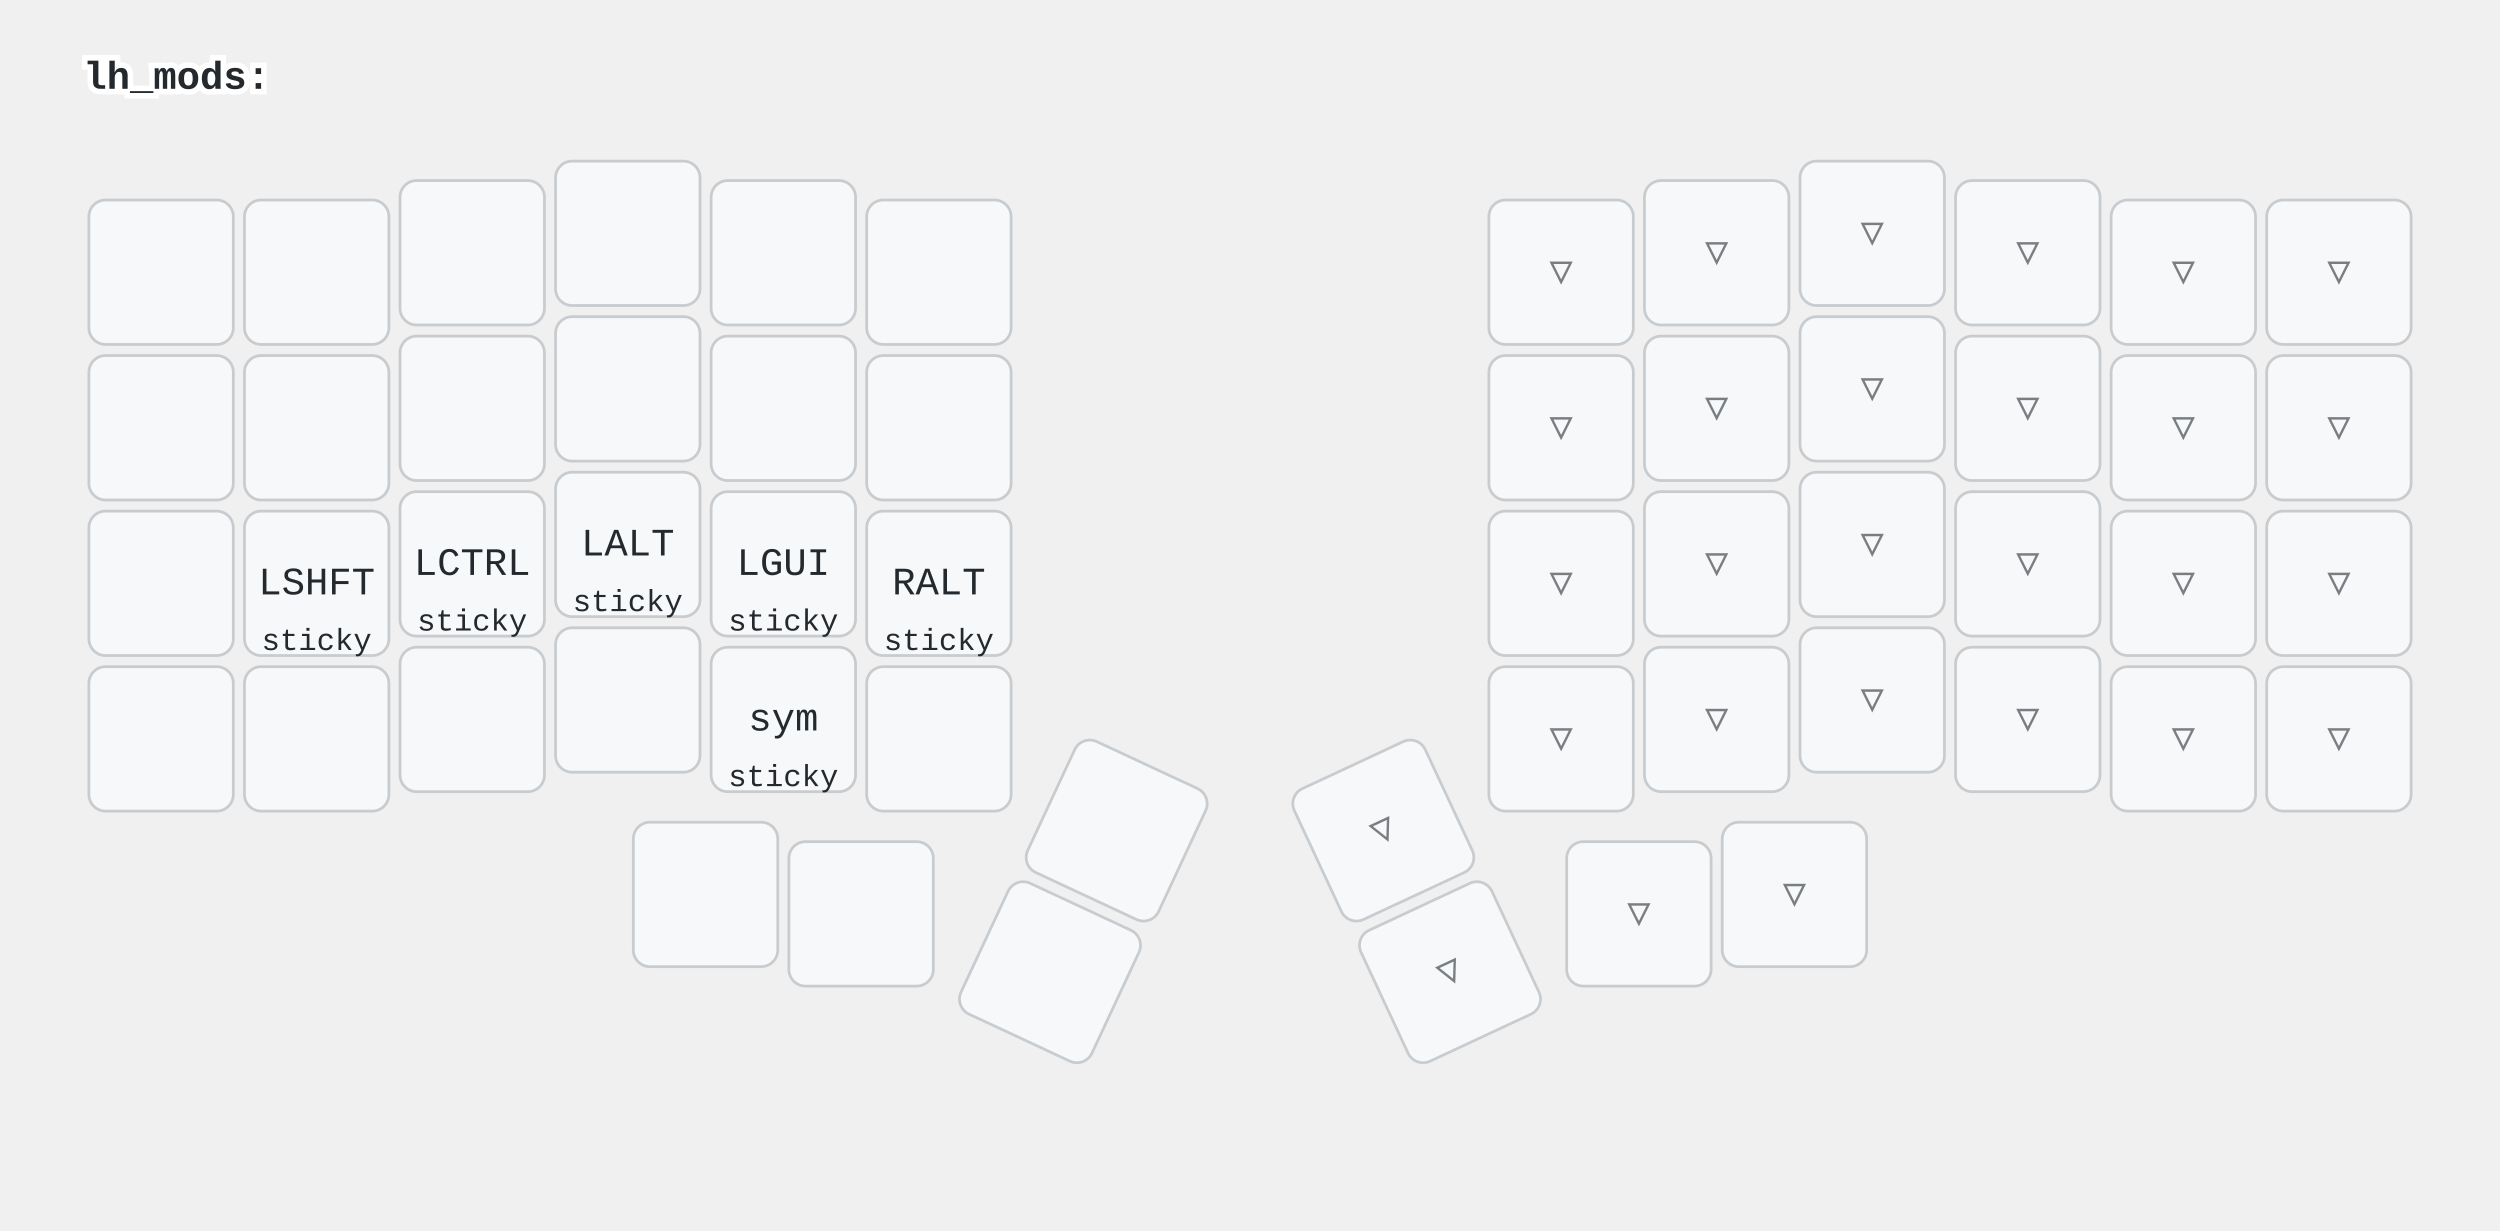
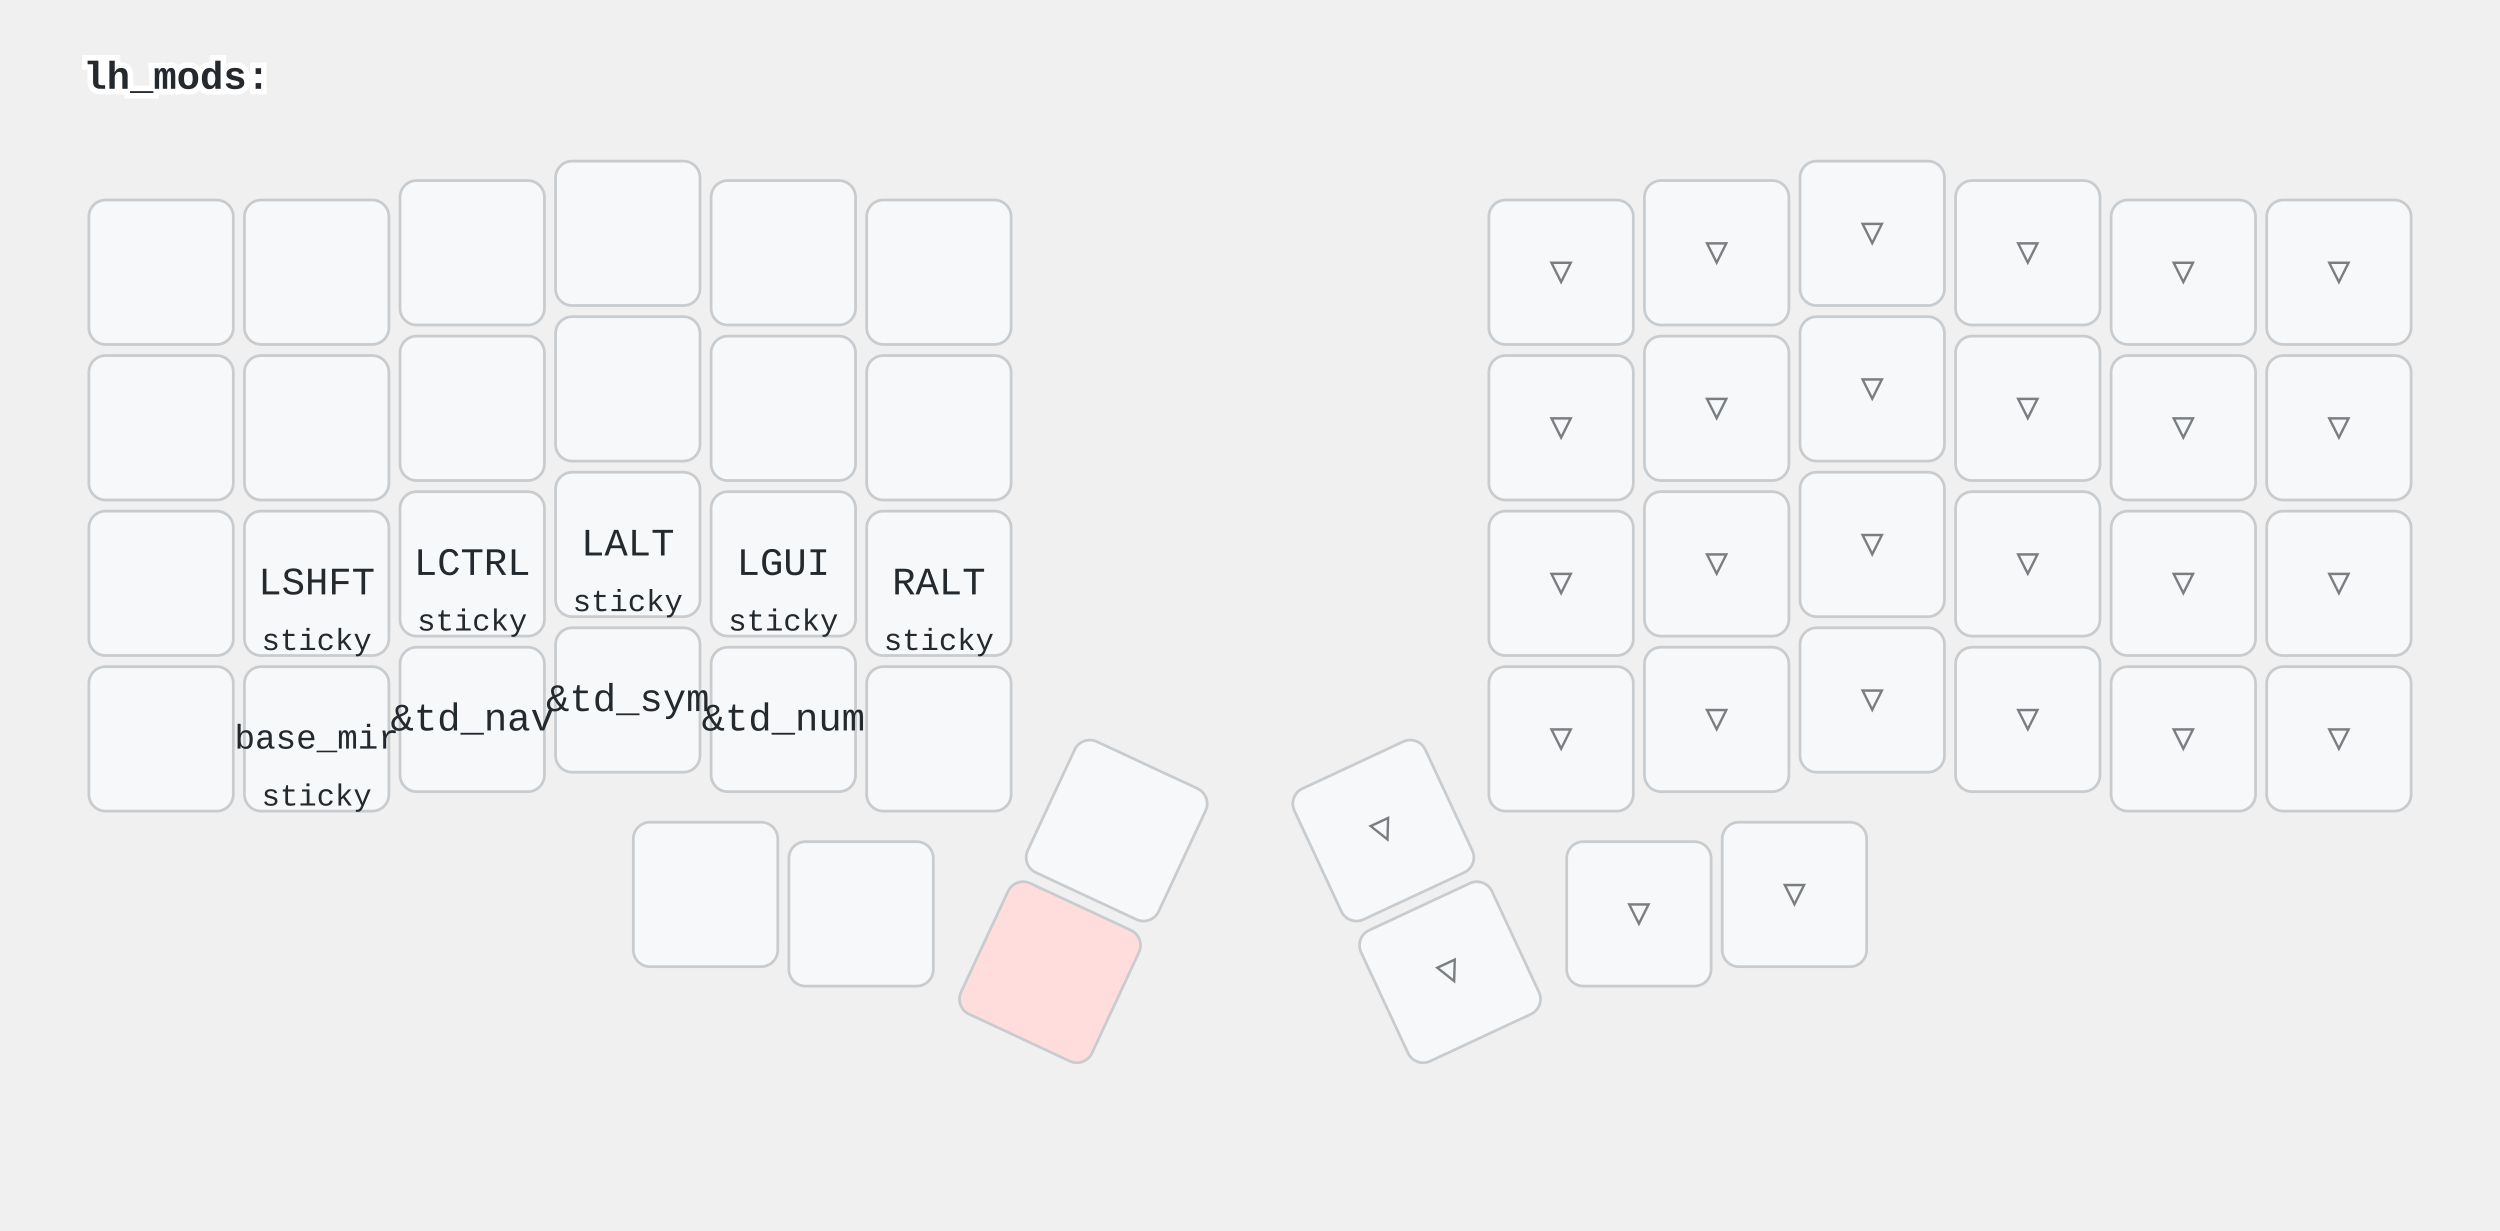
<svg xmlns="http://www.w3.org/2000/svg" width="900" height="443" viewBox="0 0 900 443" class="keymap">
  <style>/* inherit to force styles through use tags */
svg path {
    fill: inherit;
}

/* font and background color specifications */
svg.keymap {
    font-family: SFMono-Regular,Consolas,Liberation Mono,Menlo,monospace;
    font-size: 14px;
    font-kerning: normal;
    text-rendering: optimizeLegibility;
    fill: #24292e;
}

/* default key styling */
rect.key {
    fill: #f6f8fa;
}

rect.key, rect.combo {
    stroke: #c9cccf;
    stroke-width: 1;
}

/* default key side styling, only used is draw_key_sides is set */
rect.side {
    filter: brightness(90%);
}

/* color accent for combo boxes */
rect.combo, rect.combo-separate {
    fill: #cdf;
}

/* color accent for held keys */
rect.held, rect.combo.held {
    fill: #fdd;
}

/* color accent for ghost (optional) keys */
rect.ghost, rect.combo.ghost {
    stroke-dasharray: 4, 4;
    stroke-width: 2;
}

text {
    text-anchor: middle;
    dominant-baseline: middle;
}

/* styling for layer labels */
text.label {
    font-weight: bold;
    text-anchor: start;
    stroke: white;
    stroke-width: 4;
    paint-order: stroke;
}

/* styling for optional footer */
text.footer {
    text-anchor: end;
    dominant-baseline: auto;
    stroke: white;
    stroke-width: 4;
    paint-order: stroke;
}

/* styling for combo tap, and key non-tap label text */
text.combo, text.hold, text.shifted, text.left, text.right, text.tl, text.tr, text.bl, text.br {
    font-size: 11px;
}

text.hold, text.bl, text.br {
    text-anchor: middle;
    dominant-baseline: auto;
}

text.shifted, text.tl, text.tr {
    text-anchor: middle;
    dominant-baseline: hanging;
}

text.left, text.tl, text.bl {
    text-anchor: start;
}

text.right, text.tr, text.br {
    text-anchor: end;
}

text.layer-activator {
    text-decoration: underline;
}

/* styling for hold/shifted label text in combo box */
text.combo.hold, text.combo.shifted, text.combo.left, text.combo.right {
    font-size: 8px;
}

/* lighter symbol for transparent keys */
text.trans {
    fill: #7b7e81;
}

/* styling for combo dendrons */
path.combo {
    stroke-width: 1;
    stroke: gray;
    fill: none;
}

/* Start Tabler Icons Cleanup */
/* cannot use height/width with glyphs */
.icon-tabler &gt; path {
    fill: inherit;
    stroke: inherit;
    stroke-width: 2;
}
/* hide tabler's default box */
.icon-tabler &gt; path[stroke="none"][fill="none"] {
    visibility: hidden;
}
/* End Tabler Icons Cleanup */
</style>
  <g transform="translate(30, 0)" class="layer-lh_mods">
    <text x="0" y="28" class="label" id="lh_mods">lh_mods:</text>
    <g transform="translate(0, 56)">
      <g transform="translate(28, 42)" class="key keypos-0">
        <rect rx="6" ry="6" x="-26" y="-26" width="52" height="52" class="key" />
      </g>
      <g transform="translate(84, 42)" class="key keypos-1">
        <rect rx="6" ry="6" x="-26" y="-26" width="52" height="52" class="key" />
      </g>
      <g transform="translate(140, 35)" class="key keypos-2">
        <rect rx="6" ry="6" x="-26" y="-26" width="52" height="52" class="key" />
      </g>
      <g transform="translate(196, 28)" class="key keypos-3">
        <rect rx="6" ry="6" x="-26" y="-26" width="52" height="52" class="key" />
      </g>
      <g transform="translate(252, 35)" class="key keypos-4">
        <rect rx="6" ry="6" x="-26" y="-26" width="52" height="52" class="key" />
      </g>
      <g transform="translate(308, 42)" class="key keypos-5">
        <rect rx="6" ry="6" x="-26" y="-26" width="52" height="52" class="key" />
      </g>
      <g transform="translate(532, 42)" class="key trans keypos-6">
        <rect rx="6" ry="6" x="-26" y="-26" width="52" height="52" class="key trans" />
        <text x="0" y="0" class="key trans tap">▽</text>
      </g>
      <g transform="translate(588, 35)" class="key trans keypos-7">
        <rect rx="6" ry="6" x="-26" y="-26" width="52" height="52" class="key trans" />
        <text x="0" y="0" class="key trans tap">▽</text>
      </g>
      <g transform="translate(644, 28)" class="key trans keypos-8">
        <rect rx="6" ry="6" x="-26" y="-26" width="52" height="52" class="key trans" />
        <text x="0" y="0" class="key trans tap">▽</text>
      </g>
      <g transform="translate(700, 35)" class="key trans keypos-9">
        <rect rx="6" ry="6" x="-26" y="-26" width="52" height="52" class="key trans" />
        <text x="0" y="0" class="key trans tap">▽</text>
      </g>
      <g transform="translate(756, 42)" class="key trans keypos-10">
        <rect rx="6" ry="6" x="-26" y="-26" width="52" height="52" class="key trans" />
        <text x="0" y="0" class="key trans tap">▽</text>
      </g>
      <g transform="translate(812, 42)" class="key trans keypos-11">
        <rect rx="6" ry="6" x="-26" y="-26" width="52" height="52" class="key trans" />
        <text x="0" y="0" class="key trans tap">▽</text>
      </g>
      <g transform="translate(28, 98)" class="key keypos-12">
        <rect rx="6" ry="6" x="-26" y="-26" width="52" height="52" class="key" />
      </g>
      <g transform="translate(84, 98)" class="key keypos-13">
        <rect rx="6" ry="6" x="-26" y="-26" width="52" height="52" class="key" />
      </g>
      <g transform="translate(140, 91)" class="key keypos-14">
        <rect rx="6" ry="6" x="-26" y="-26" width="52" height="52" class="key" />
      </g>
      <g transform="translate(196, 84)" class="key keypos-15">
        <rect rx="6" ry="6" x="-26" y="-26" width="52" height="52" class="key" />
      </g>
      <g transform="translate(252, 91)" class="key keypos-16">
        <rect rx="6" ry="6" x="-26" y="-26" width="52" height="52" class="key" />
      </g>
      <g transform="translate(308, 98)" class="key keypos-17">
        <rect rx="6" ry="6" x="-26" y="-26" width="52" height="52" class="key" />
      </g>
      <g transform="translate(532, 98)" class="key trans keypos-18">
        <rect rx="6" ry="6" x="-26" y="-26" width="52" height="52" class="key trans" />
        <text x="0" y="0" class="key trans tap">▽</text>
      </g>
      <g transform="translate(588, 91)" class="key trans keypos-19">
        <rect rx="6" ry="6" x="-26" y="-26" width="52" height="52" class="key trans" />
        <text x="0" y="0" class="key trans tap">▽</text>
      </g>
      <g transform="translate(644, 84)" class="key trans keypos-20">
        <rect rx="6" ry="6" x="-26" y="-26" width="52" height="52" class="key trans" />
        <text x="0" y="0" class="key trans tap">▽</text>
      </g>
      <g transform="translate(700, 91)" class="key trans keypos-21">
        <rect rx="6" ry="6" x="-26" y="-26" width="52" height="52" class="key trans" />
        <text x="0" y="0" class="key trans tap">▽</text>
      </g>
      <g transform="translate(756, 98)" class="key trans keypos-22">
        <rect rx="6" ry="6" x="-26" y="-26" width="52" height="52" class="key trans" />
        <text x="0" y="0" class="key trans tap">▽</text>
      </g>
      <g transform="translate(812, 98)" class="key trans keypos-23">
        <rect rx="6" ry="6" x="-26" y="-26" width="52" height="52" class="key trans" />
        <text x="0" y="0" class="key trans tap">▽</text>
      </g>
      <g transform="translate(28, 154)" class="key keypos-24">
        <rect rx="6" ry="6" x="-26" y="-26" width="52" height="52" class="key" />
      </g>
      <g transform="translate(84, 154)" class="key keypos-25">
        <rect rx="6" ry="6" x="-26" y="-26" width="52" height="52" class="key" />
        <text x="0" y="0" class="key tap">LSHFT</text>
        <text x="0" y="24" class="key hold">sticky</text>
      </g>
      <g transform="translate(140, 147)" class="key keypos-26">
        <rect rx="6" ry="6" x="-26" y="-26" width="52" height="52" class="key" />
        <text x="0" y="0" class="key tap">LCTRL</text>
        <text x="0" y="24" class="key hold">sticky</text>
      </g>
      <g transform="translate(196, 140)" class="key keypos-27">
        <rect rx="6" ry="6" x="-26" y="-26" width="52" height="52" class="key" />
        <text x="0" y="0" class="key tap">LALT</text>
        <text x="0" y="24" class="key hold">sticky</text>
      </g>
      <g transform="translate(252, 147)" class="key keypos-28">
        <rect rx="6" ry="6" x="-26" y="-26" width="52" height="52" class="key" />
        <text x="0" y="0" class="key tap">LGUI</text>
        <text x="0" y="24" class="key hold">sticky</text>
      </g>
      <g transform="translate(308, 154)" class="key keypos-29">
        <rect rx="6" ry="6" x="-26" y="-26" width="52" height="52" class="key" />
        <text x="0" y="0" class="key tap">RALT</text>
        <text x="0" y="24" class="key hold">sticky</text>
      </g>
      <g transform="translate(532, 154)" class="key trans keypos-30">
        <rect rx="6" ry="6" x="-26" y="-26" width="52" height="52" class="key trans" />
        <text x="0" y="0" class="key trans tap">▽</text>
      </g>
      <g transform="translate(588, 147)" class="key trans keypos-31">
        <rect rx="6" ry="6" x="-26" y="-26" width="52" height="52" class="key trans" />
        <text x="0" y="0" class="key trans tap">▽</text>
      </g>
      <g transform="translate(644, 140)" class="key trans keypos-32">
        <rect rx="6" ry="6" x="-26" y="-26" width="52" height="52" class="key trans" />
        <text x="0" y="0" class="key trans tap">▽</text>
      </g>
      <g transform="translate(700, 147)" class="key trans keypos-33">
        <rect rx="6" ry="6" x="-26" y="-26" width="52" height="52" class="key trans" />
        <text x="0" y="0" class="key trans tap">▽</text>
      </g>
      <g transform="translate(756, 154)" class="key trans keypos-34">
        <rect rx="6" ry="6" x="-26" y="-26" width="52" height="52" class="key trans" />
        <text x="0" y="0" class="key trans tap">▽</text>
      </g>
      <g transform="translate(812, 154)" class="key trans keypos-35">
        <rect rx="6" ry="6" x="-26" y="-26" width="52" height="52" class="key trans" />
        <text x="0" y="0" class="key trans tap">▽</text>
      </g>
      <g transform="translate(28, 210)" class="key keypos-36">
        <rect rx="6" ry="6" x="-26" y="-26" width="52" height="52" class="key" />
      </g>
      <g transform="translate(84, 210)" class="key keypos-37">
        <rect rx="6" ry="6" x="-26" y="-26" width="52" height="52" class="key" />
+         <text x="0" y="0" class="key tap">
+           <tspan style="font-size: 88%">base_mir</tspan>
+         </text>
+         <text x="0" y="24" class="key hold">sticky</text>
      </g>
      <g transform="translate(140, 203)" class="key keypos-38">
        <rect rx="6" ry="6" x="-26" y="-26" width="52" height="52" class="key" />
+         <text x="0" y="0" class="key tap">&amp;td_nav</text>
      </g>
      <g transform="translate(196, 196)" class="key keypos-39">
        <rect rx="6" ry="6" x="-26" y="-26" width="52" height="52" class="key" />
+         <text x="0" y="0" class="key tap">&amp;td_sym</text>
      </g>
      <g transform="translate(252, 203)" class="key keypos-40">
        <rect rx="6" ry="6" x="-26" y="-26" width="52" height="52" class="key" />
-         <text x="0" y="0" class="key tap">sym</text>
-         <text x="0" y="24" class="key hold">sticky</text>
+         <text x="0" y="0" class="key tap">&amp;td_num</text>
      </g>
      <g transform="translate(308, 210)" class="key keypos-41">
        <rect rx="6" ry="6" x="-26" y="-26" width="52" height="52" class="key" />
      </g>
      <g transform="translate(372, 243) rotate(25.0)" class="key keypos-42">
        <rect rx="6" ry="6" x="-26" y="-26" width="52" height="52" class="key" />
      </g>
      <g transform="translate(468, 243) rotate(-25.0)" class="key trans keypos-43">
        <rect rx="6" ry="6" x="-26" y="-26" width="52" height="52" class="key trans" />
        <text x="0" y="0" class="key trans tap">▽</text>
      </g>
      <g transform="translate(532, 210)" class="key trans keypos-44">
        <rect rx="6" ry="6" x="-26" y="-26" width="52" height="52" class="key trans" />
        <text x="0" y="0" class="key trans tap">▽</text>
      </g>
      <g transform="translate(588, 203)" class="key trans keypos-45">
        <rect rx="6" ry="6" x="-26" y="-26" width="52" height="52" class="key trans" />
        <text x="0" y="0" class="key trans tap">▽</text>
      </g>
      <g transform="translate(644, 196)" class="key trans keypos-46">
        <rect rx="6" ry="6" x="-26" y="-26" width="52" height="52" class="key trans" />
        <text x="0" y="0" class="key trans tap">▽</text>
      </g>
      <g transform="translate(700, 203)" class="key trans keypos-47">
        <rect rx="6" ry="6" x="-26" y="-26" width="52" height="52" class="key trans" />
        <text x="0" y="0" class="key trans tap">▽</text>
      </g>
      <g transform="translate(756, 210)" class="key trans keypos-48">
        <rect rx="6" ry="6" x="-26" y="-26" width="52" height="52" class="key trans" />
        <text x="0" y="0" class="key trans tap">▽</text>
      </g>
      <g transform="translate(812, 210)" class="key trans keypos-49">
        <rect rx="6" ry="6" x="-26" y="-26" width="52" height="52" class="key trans" />
        <text x="0" y="0" class="key trans tap">▽</text>
      </g>
      <g transform="translate(224, 266)" class="key keypos-50">
        <rect rx="6" ry="6" x="-26" y="-26" width="52" height="52" class="key" />
      </g>
      <g transform="translate(280, 273)" class="key keypos-51">
        <rect rx="6" ry="6" x="-26" y="-26" width="52" height="52" class="key" />
      </g>
-       <g transform="translate(348, 294) rotate(25.0)" class="key keypos-52">
-         <rect rx="6" ry="6" x="-26" y="-26" width="52" height="52" class="key" />
+       <g transform="translate(348, 294) rotate(25.0)" class="key held keypos-52">
+         <rect rx="6" ry="6" x="-26" y="-26" width="52" height="52" class="key held" />
      </g>
      <g transform="translate(492, 294) rotate(-25.0)" class="key trans keypos-53">
        <rect rx="6" ry="6" x="-26" y="-26" width="52" height="52" class="key trans" />
        <text x="0" y="0" class="key trans tap">▽</text>
      </g>
      <g transform="translate(560, 273)" class="key trans keypos-54">
        <rect rx="6" ry="6" x="-26" y="-26" width="52" height="52" class="key trans" />
        <text x="0" y="0" class="key trans tap">▽</text>
      </g>
      <g transform="translate(616, 266)" class="key trans keypos-55">
        <rect rx="6" ry="6" x="-26" y="-26" width="52" height="52" class="key trans" />
        <text x="0" y="0" class="key trans tap">▽</text>
      </g>
    </g>
  </g>
</svg>
